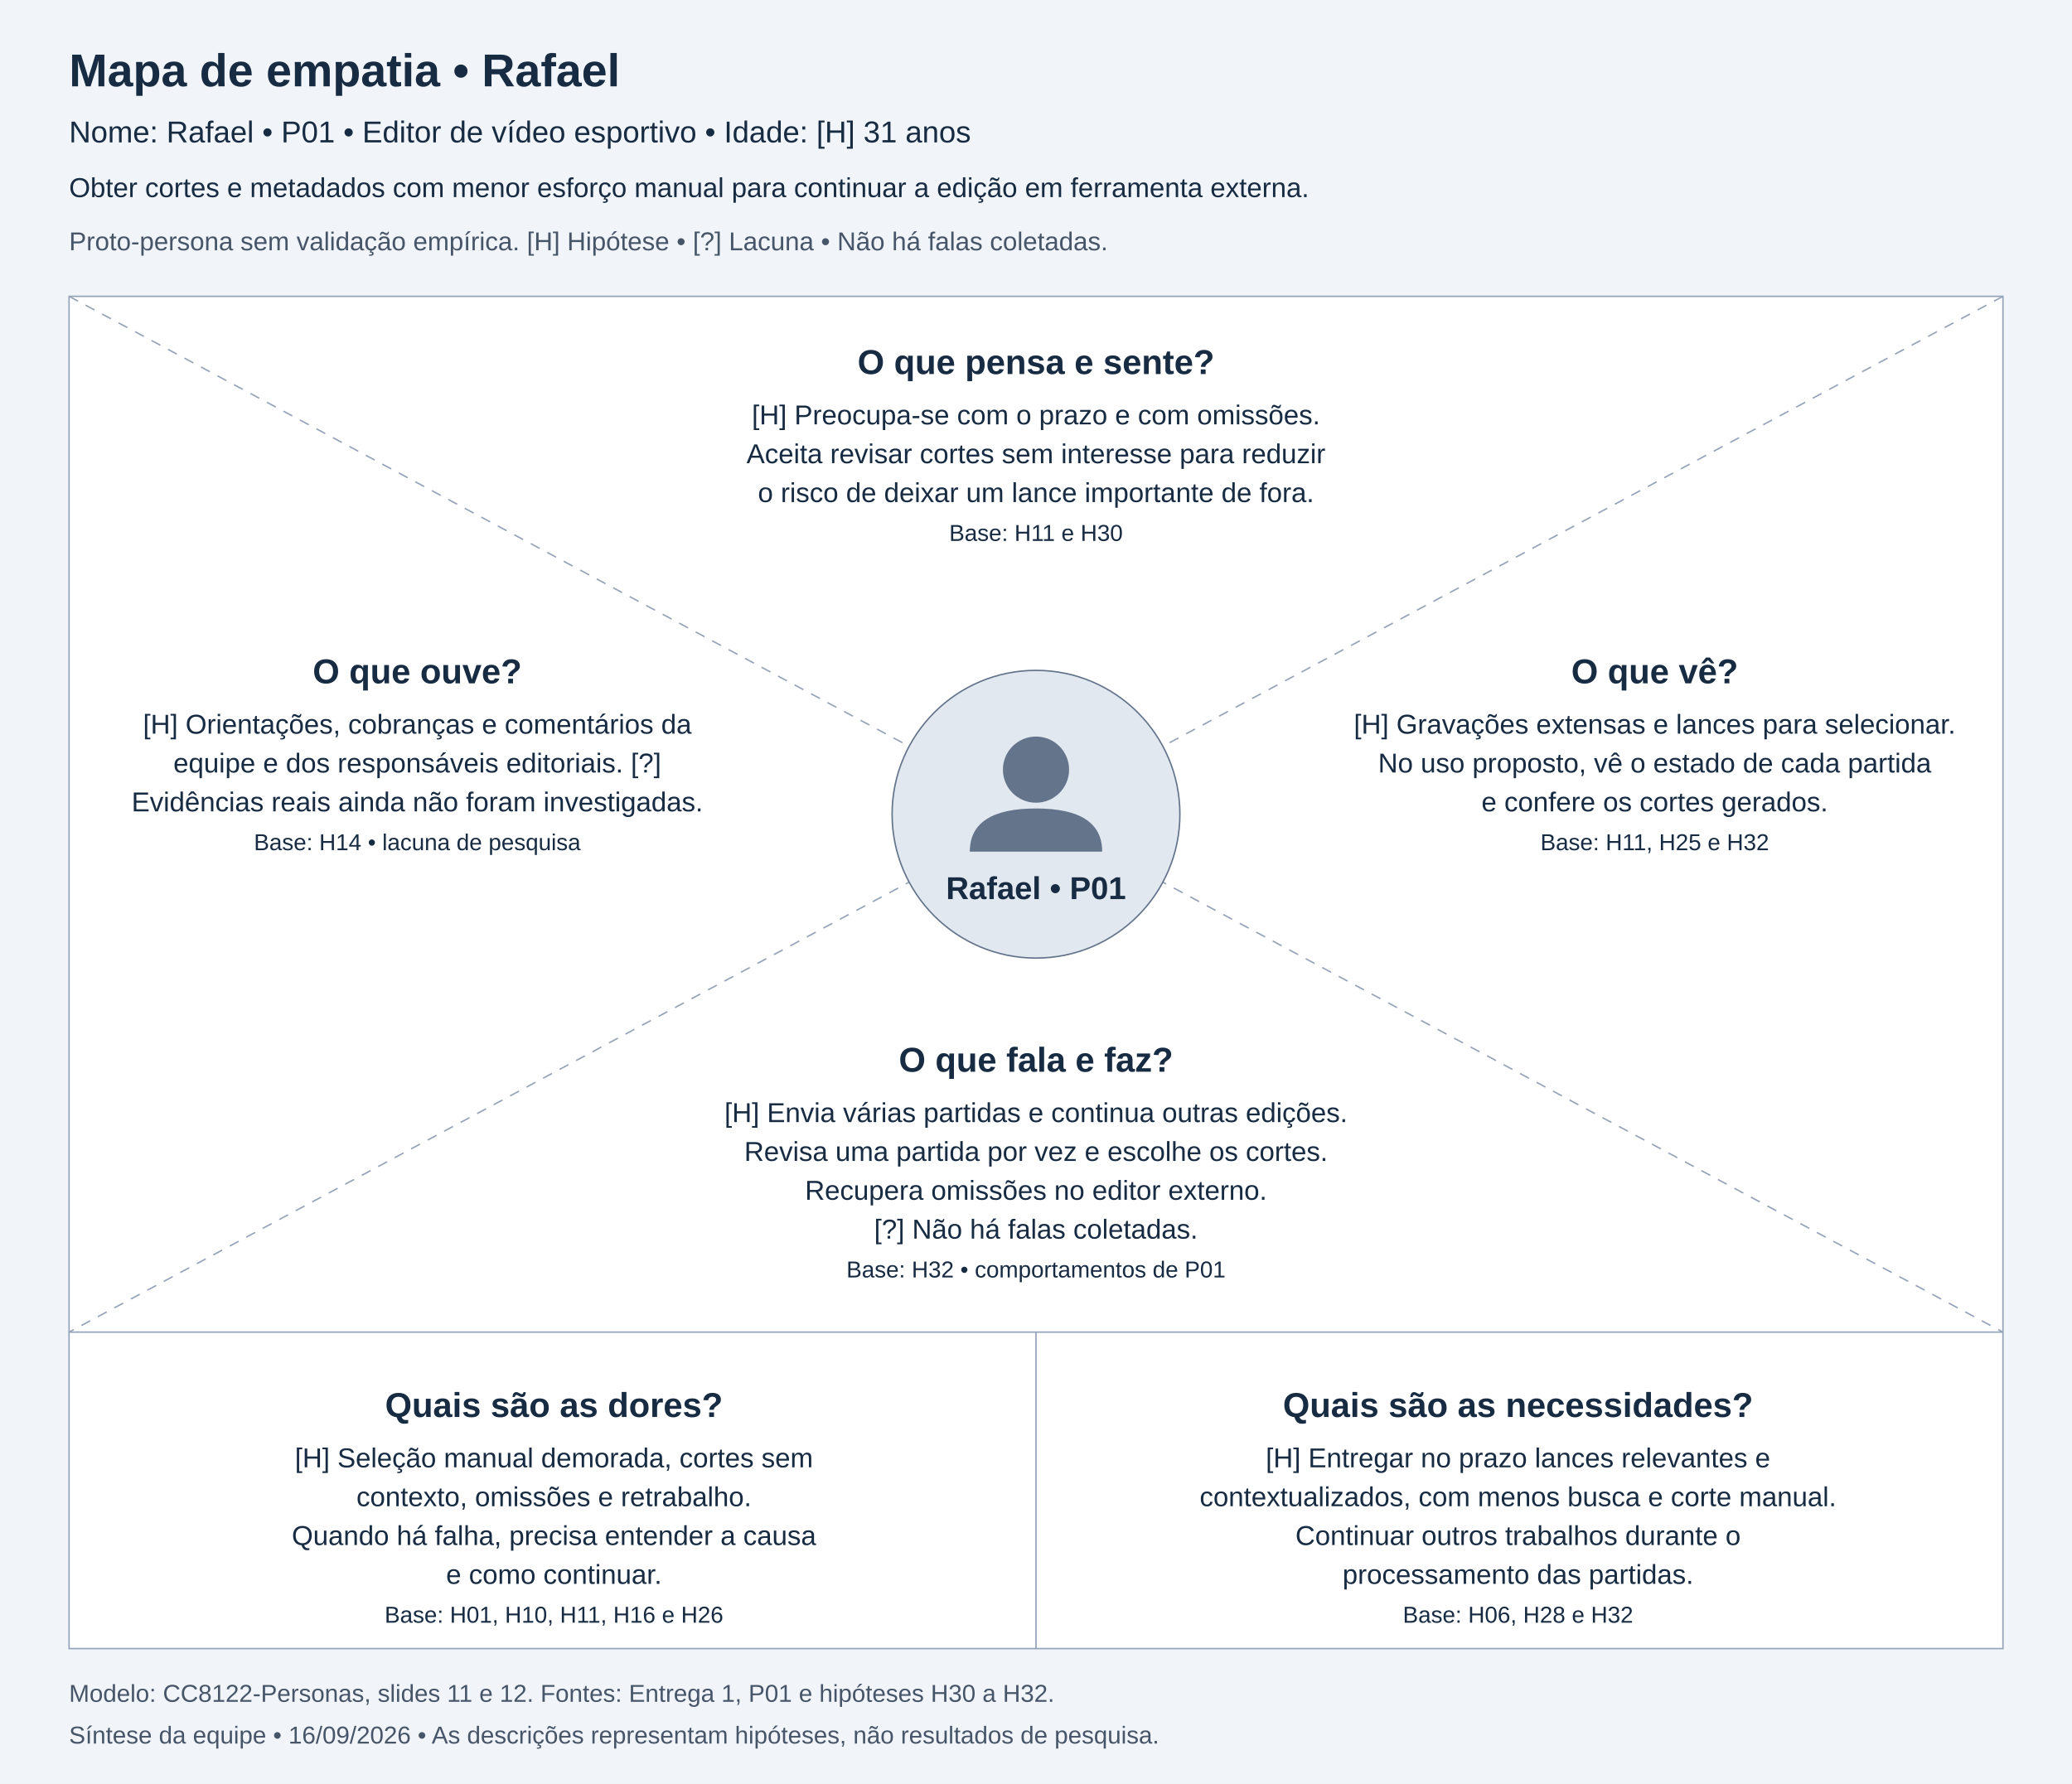
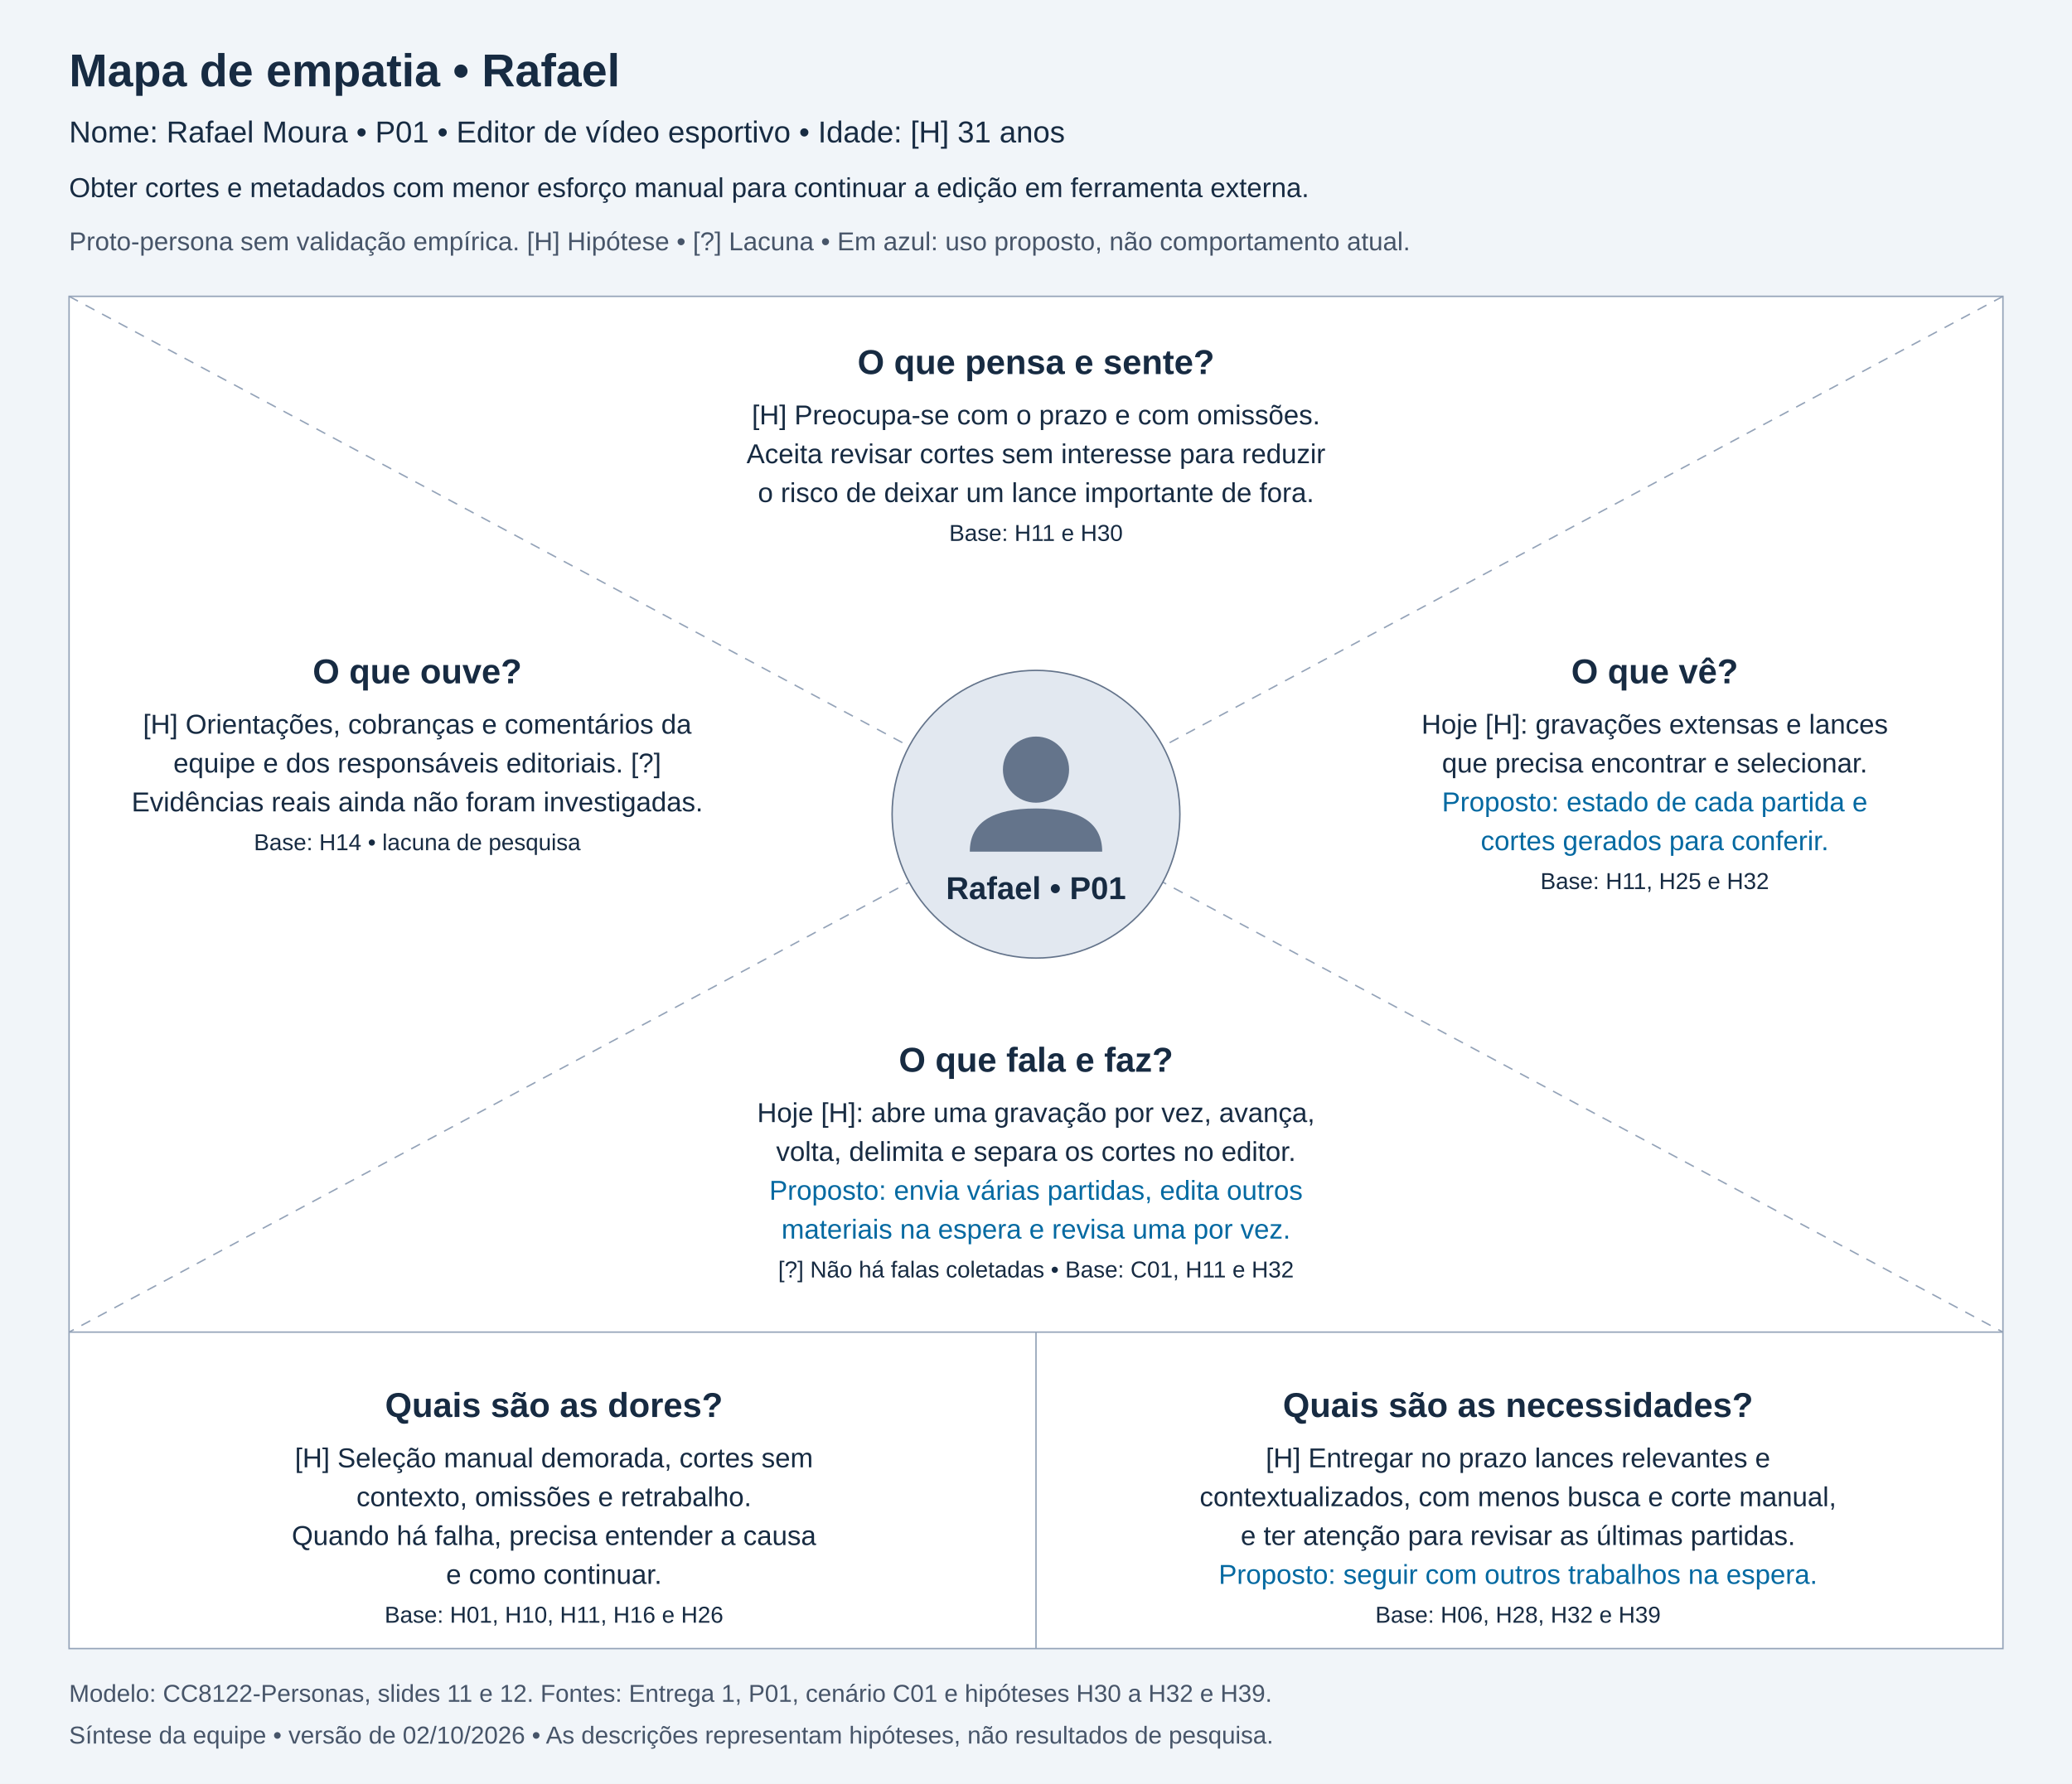
<svg xmlns="http://www.w3.org/2000/svg" width="1440" height="1240" viewBox="0 0 1440 1240" role="img" aria-labelledby="title desc">
  <rect width="1440" height="1240" fill="#f1f5f9" />
  <g font-family="Arial, sans-serif" fill="#172b42">
    <text x="48" y="60" font-size="32" font-weight="700">Mapa de empatia • Rafael</text>
-     <text x="48" y="99" font-size="21">Nome: Rafael • P01 • Editor de vídeo esportivo • Idade: [H] 31 anos</text>
+     <text x="48" y="99" font-size="21">Nome: Rafael Moura • P01 • Editor de vídeo esportivo • Idade: [H] 31 anos</text>
    <text x="48" y="137" font-size="19">Obter cortes e metadados com menor esforço manual para continuar a edição em ferramenta externa.</text>
-     <text x="48" y="174" font-size="18" fill="#475569">Proto-persona sem validação empírica. [H] Hipótese • [?] Lacuna • Não há falas coletadas.</text>
+     <text x="48" y="174" font-size="18" fill="#475569">Proto-persona sem validação empírica. [H] Hipótese • [?] Lacuna • Em azul: uso proposto, não comportamento atual.</text>
    <rect x="48" y="206" width="1344" height="940" fill="white" stroke="#94a3b8" />
    <path d="M48 206 L1392 926 M1392 206 L48 926" stroke="#94a3b8" stroke-dasharray="7 6" />
    <path d="M48 926 H1392 M720 926 V1146" stroke="#94a3b8" />
    <circle cx="720" cy="566" r="100" fill="#e2e8f0" stroke="#64748b" />
    <circle cx="720" cy="535" r="23" fill="#64748b" />
    <path d="M674 592 Q674 562 720 562 Q766 562 766 592" fill="#64748b" />
    <text x="720" y="625" text-anchor="middle" font-size="22" font-weight="700">Rafael • P01</text>
    <text x="1150" y="475" text-anchor="middle" font-size="24" font-weight="700">O que vê?</text>
-     <text x="1150" y="510" text-anchor="middle" font-size="19">[H] Gravações extensas e lances para selecionar.</text>
-     <text x="1150" y="537" text-anchor="middle" font-size="19">No uso proposto, vê o estado de cada partida</text>
-     <text x="1150" y="564" text-anchor="middle" font-size="19">e confere os cortes gerados.</text>
-     <text x="1150" y="591" text-anchor="middle" font-size="16">Base: H11, H25 e H32</text>
+     <text x="1150" y="510" text-anchor="middle" font-size="19">Hoje [H]: gravações extensas e lances</text>
+     <text x="1150" y="537" text-anchor="middle" font-size="19">que precisa encontrar e selecionar.</text>
+     <text x="1150" y="564" text-anchor="middle" font-size="19" fill="#0369a1">Proposto: estado de cada partida e</text>
+     <text x="1150" y="591" text-anchor="middle" font-size="19" fill="#0369a1">cortes gerados para conferir.</text>
+     <text x="1150" y="618" text-anchor="middle" font-size="16">Base: H11, H25 e H32</text>
    <text x="290" y="475" text-anchor="middle" font-size="24" font-weight="700">O que ouve?</text>
    <text x="290" y="510" text-anchor="middle" font-size="19">[H] Orientações, cobranças e comentários da</text>
    <text x="290" y="537" text-anchor="middle" font-size="19">equipe e dos responsáveis editoriais. [?]</text>
    <text x="290" y="564" text-anchor="middle" font-size="19">Evidências reais ainda não foram investigadas.</text>
    <text x="290" y="591" text-anchor="middle" font-size="16">Base: H14 • lacuna de pesquisa</text>
    <text x="720" y="745" text-anchor="middle" font-size="24" font-weight="700">O que fala e faz?</text>
-     <text x="720" y="780" text-anchor="middle" font-size="19">[H] Envia várias partidas e continua outras edições.</text>
-     <text x="720" y="807" text-anchor="middle" font-size="19">Revisa uma partida por vez e escolhe os cortes.</text>
-     <text x="720" y="834" text-anchor="middle" font-size="19">Recupera omissões no editor externo.</text>
-     <text x="720" y="861" text-anchor="middle" font-size="19">[?] Não há falas coletadas.</text>
-     <text x="720" y="888" text-anchor="middle" font-size="16">Base: H32 • comportamentos de P01</text>
+     <text x="720" y="780" text-anchor="middle" font-size="19">Hoje [H]: abre uma gravação por vez, avança,</text>
+     <text x="720" y="807" text-anchor="middle" font-size="19">volta, delimita e separa os cortes no editor.</text>
+     <text x="720" y="834" text-anchor="middle" font-size="19" fill="#0369a1">Proposto: envia várias partidas, edita outros</text>
+     <text x="720" y="861" text-anchor="middle" font-size="19" fill="#0369a1">materiais na espera e revisa uma por vez.</text>
+     <text x="720" y="888" text-anchor="middle" font-size="16">[?] Não há falas coletadas • Base: C01, H11 e H32</text>
    <text x="720" y="260" text-anchor="middle" font-size="24" font-weight="700">O que pensa e sente?</text>
    <text x="720" y="295" text-anchor="middle" font-size="19">[H] Preocupa-se com o prazo e com omissões.</text>
    <text x="720" y="322" text-anchor="middle" font-size="19">Aceita revisar cortes sem interesse para reduzir</text>
    <text x="720" y="349" text-anchor="middle" font-size="19">o risco de deixar um lance importante de fora.</text>
    <text x="720" y="376" text-anchor="middle" font-size="16">Base: H11 e H30</text>
    <text x="385" y="985" text-anchor="middle" font-size="24" font-weight="700">Quais são as dores?</text>
    <text x="385" y="1020" text-anchor="middle" font-size="19">[H] Seleção manual demorada, cortes sem</text>
    <text x="385" y="1047" text-anchor="middle" font-size="19">contexto, omissões e retrabalho.</text>
    <text x="385" y="1074" text-anchor="middle" font-size="19">Quando há falha, precisa entender a causa</text>
    <text x="385" y="1101" text-anchor="middle" font-size="19">e como continuar.</text>
    <text x="385" y="1128" text-anchor="middle" font-size="16">Base: H01, H10, H11, H16 e H26</text>
    <text x="1055" y="985" text-anchor="middle" font-size="24" font-weight="700">Quais são as necessidades?</text>
    <text x="1055" y="1020" text-anchor="middle" font-size="19">[H] Entregar no prazo lances relevantes e</text>
-     <text x="1055" y="1047" text-anchor="middle" font-size="19">contextualizados, com menos busca e corte manual.</text>
-     <text x="1055" y="1074" text-anchor="middle" font-size="19">Continuar outros trabalhos durante o</text>
-     <text x="1055" y="1101" text-anchor="middle" font-size="19">processamento das partidas.</text>
-     <text x="1055" y="1128" text-anchor="middle" font-size="16">Base: H06, H28 e H32</text>
-     <text x="48" y="1183" font-size="17" fill="#475569">Modelo: CC8122-Personas, slides 11 e 12. Fontes: Entrega 1, P01 e hipóteses H30 a H32.</text>
-     <text x="48" y="1212" font-size="17" fill="#475569">Síntese da equipe • 16/09/2026 • As descrições representam hipóteses, não resultados de pesquisa.</text>
+     <text x="1055" y="1047" text-anchor="middle" font-size="19">contextualizados, com menos busca e corte manual,</text>
+     <text x="1055" y="1074" text-anchor="middle" font-size="19">e ter atenção para revisar as últimas partidas.</text>
+     <text x="1055" y="1101" text-anchor="middle" font-size="19" fill="#0369a1">Proposto: seguir com outros trabalhos na espera.</text>
+     <text x="1055" y="1128" text-anchor="middle" font-size="16">Base: H06, H28, H32 e H39</text>
+     <text x="48" y="1183" font-size="17" fill="#475569">Modelo: CC8122-Personas, slides 11 e 12. Fontes: Entrega 1, P01, cenário C01 e hipóteses H30 a H32 e H39.</text>
+     <text x="48" y="1212" font-size="17" fill="#475569">Síntese da equipe • versão de 02/10/2026 • As descrições representam hipóteses, não resultados de pesquisa.</text>
  </g>
</svg>
